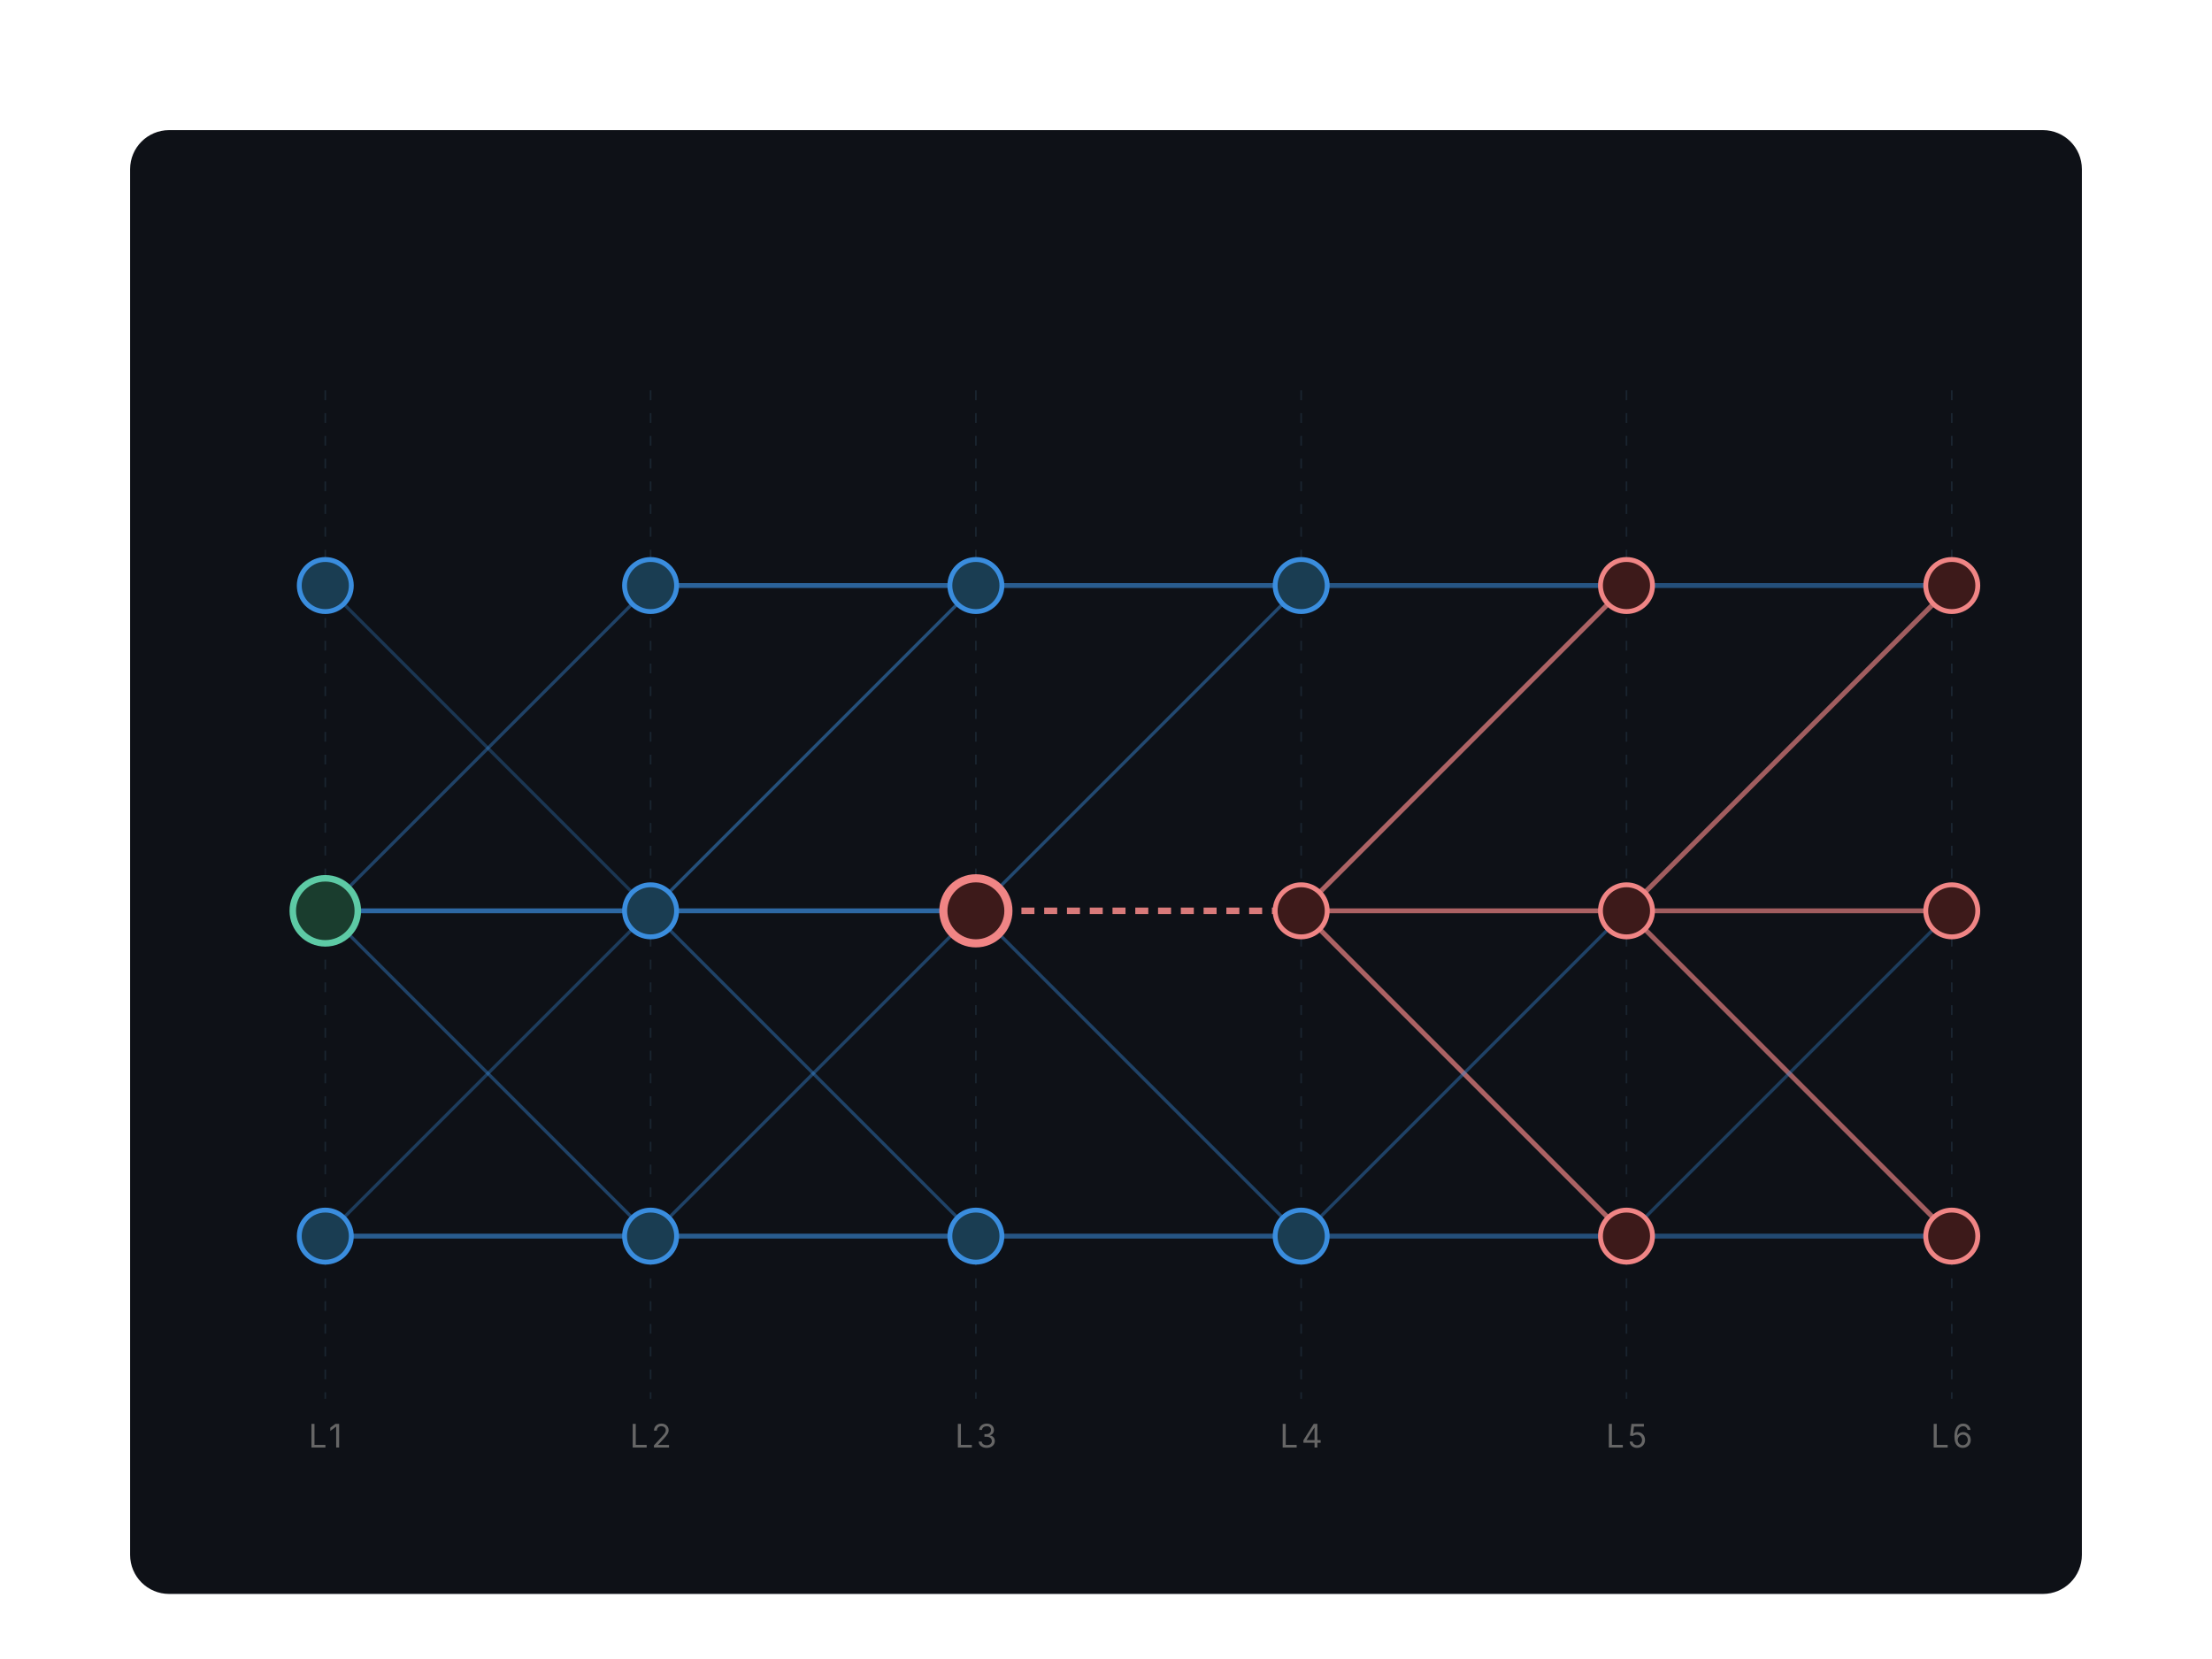
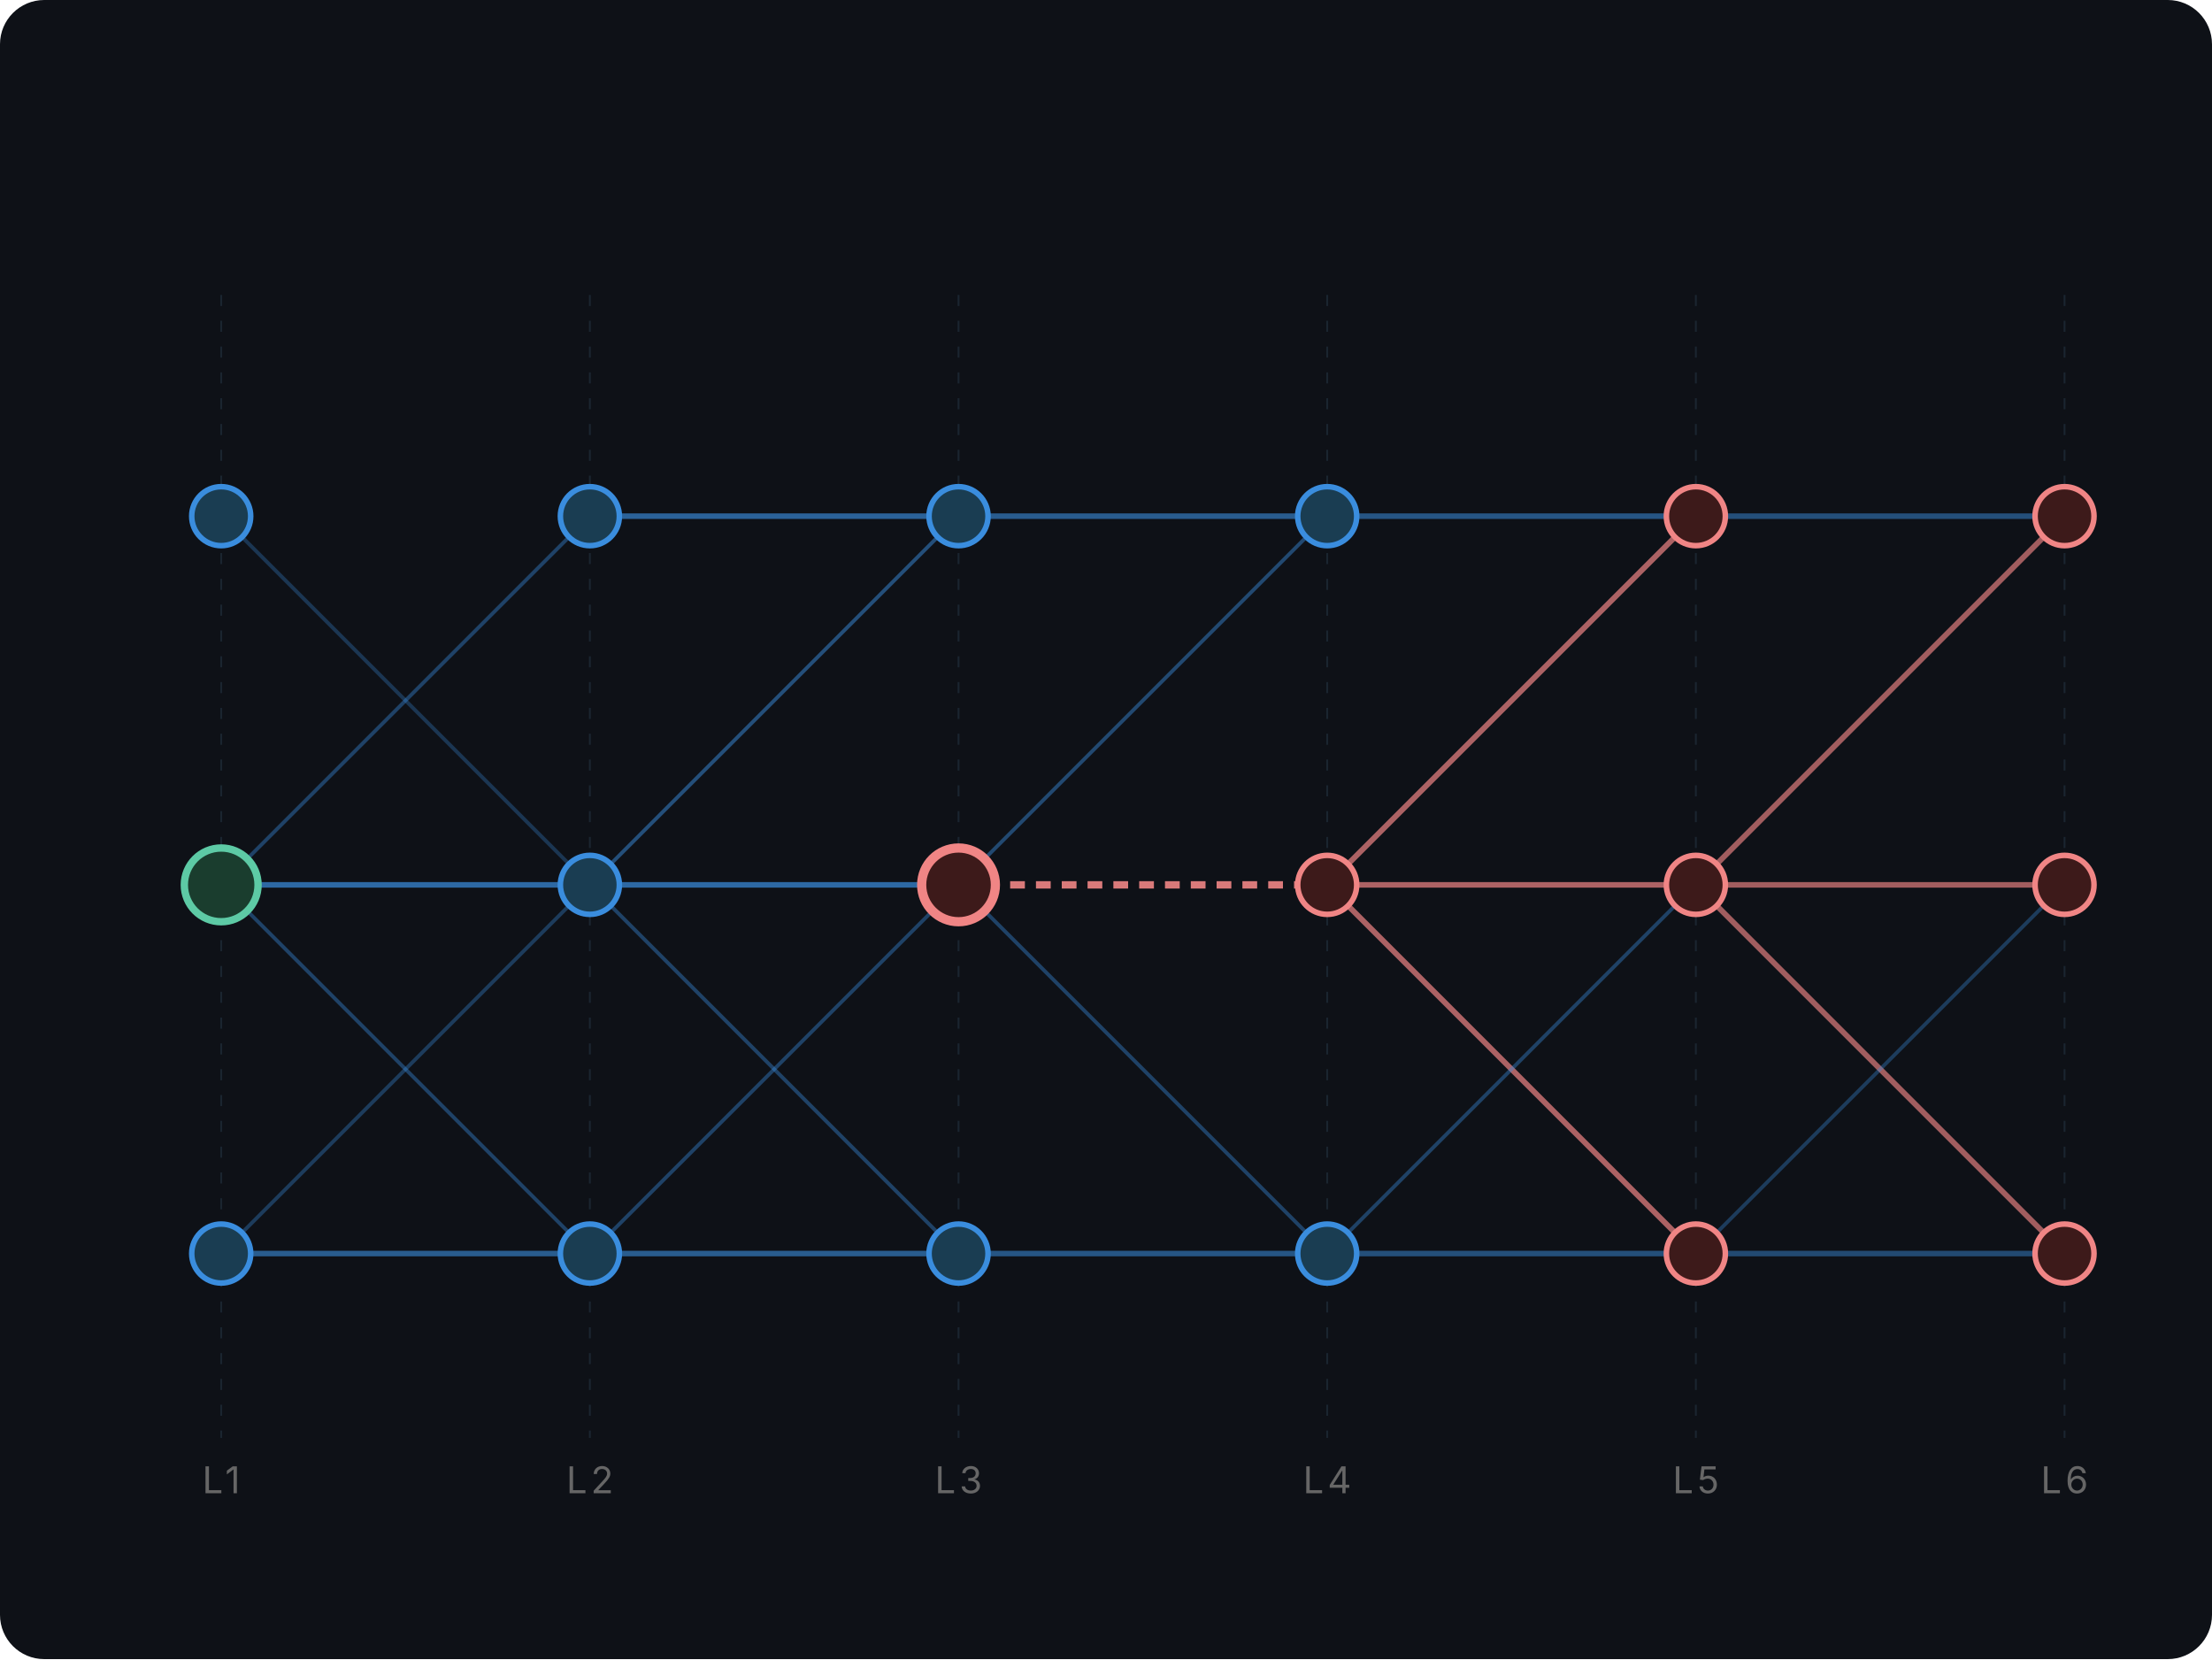
- <svg xmlns="http://www.w3.org/2000/svg" width="100%" viewBox="0 0 680 510" role="img" style="">
+ <svg xmlns="http://www.w3.org/2000/svg" width="100%" viewBox="40 40 600 450" role="img" style="">
  <rect x="40" y="40" width="600" height="450" fill="#0e1117" rx="12" style="fill:rgb(14, 17, 23);stroke:none;color:rgb(255, 255, 255);stroke-width:1px;stroke-linecap:butt;stroke-linejoin:miter;opacity:1;font-family:&quot;Anthropic Sans&quot;, -apple-system, BlinkMacSystemFont, &quot;Segoe UI&quot;, sans-serif;font-size:16px;font-weight:400;text-anchor:start;dominant-baseline:auto" />
  <g style="fill:rgb(0, 0, 0);stroke:none;color:rgb(255, 255, 255);stroke-width:1px;stroke-linecap:butt;stroke-linejoin:miter;opacity:1;font-family:&quot;Anthropic Sans&quot;, -apple-system, BlinkMacSystemFont, &quot;Segoe UI&quot;, sans-serif;font-size:16px;font-weight:400;text-anchor:start;dominant-baseline:auto">
    <line x1="100" y1="120" x2="100" y2="430" stroke="#1a2530" stroke-width="0.5" stroke-dasharray="3,4" style="fill:rgb(0, 0, 0);stroke:rgb(26, 37, 48);color:rgb(255, 255, 255);stroke-width:0.5px;stroke-dasharray:3px, 4px;stroke-linecap:butt;stroke-linejoin:miter;opacity:1;font-family:&quot;Anthropic Sans&quot;, -apple-system, BlinkMacSystemFont, &quot;Segoe UI&quot;, sans-serif;font-size:16px;font-weight:400;text-anchor:start;dominant-baseline:auto" />
    <line x1="200" y1="120" x2="200" y2="430" stroke="#1a2530" stroke-width="0.5" stroke-dasharray="3,4" style="fill:rgb(0, 0, 0);stroke:rgb(26, 37, 48);color:rgb(255, 255, 255);stroke-width:0.5px;stroke-dasharray:3px, 4px;stroke-linecap:butt;stroke-linejoin:miter;opacity:1;font-family:&quot;Anthropic Sans&quot;, -apple-system, BlinkMacSystemFont, &quot;Segoe UI&quot;, sans-serif;font-size:16px;font-weight:400;text-anchor:start;dominant-baseline:auto" />
    <line x1="300" y1="120" x2="300" y2="430" stroke="#1a2530" stroke-width="0.5" stroke-dasharray="3,4" style="fill:rgb(0, 0, 0);stroke:rgb(26, 37, 48);color:rgb(255, 255, 255);stroke-width:0.5px;stroke-dasharray:3px, 4px;stroke-linecap:butt;stroke-linejoin:miter;opacity:1;font-family:&quot;Anthropic Sans&quot;, -apple-system, BlinkMacSystemFont, &quot;Segoe UI&quot;, sans-serif;font-size:16px;font-weight:400;text-anchor:start;dominant-baseline:auto" />
    <line x1="400" y1="120" x2="400" y2="430" stroke="#1a2530" stroke-width="0.5" stroke-dasharray="3,4" style="fill:rgb(0, 0, 0);stroke:rgb(26, 37, 48);color:rgb(255, 255, 255);stroke-width:0.5px;stroke-dasharray:3px, 4px;stroke-linecap:butt;stroke-linejoin:miter;opacity:1;font-family:&quot;Anthropic Sans&quot;, -apple-system, BlinkMacSystemFont, &quot;Segoe UI&quot;, sans-serif;font-size:16px;font-weight:400;text-anchor:start;dominant-baseline:auto" />
    <line x1="500" y1="120" x2="500" y2="430" stroke="#1a2530" stroke-width="0.5" stroke-dasharray="3,4" style="fill:rgb(0, 0, 0);stroke:rgb(26, 37, 48);color:rgb(255, 255, 255);stroke-width:0.5px;stroke-dasharray:3px, 4px;stroke-linecap:butt;stroke-linejoin:miter;opacity:1;font-family:&quot;Anthropic Sans&quot;, -apple-system, BlinkMacSystemFont, &quot;Segoe UI&quot;, sans-serif;font-size:16px;font-weight:400;text-anchor:start;dominant-baseline:auto" />
    <line x1="600" y1="120" x2="600" y2="430" stroke="#1a2530" stroke-width="0.5" stroke-dasharray="3,4" style="fill:rgb(0, 0, 0);stroke:rgb(26, 37, 48);color:rgb(255, 255, 255);stroke-width:0.5px;stroke-dasharray:3px, 4px;stroke-linecap:butt;stroke-linejoin:miter;opacity:1;font-family:&quot;Anthropic Sans&quot;, -apple-system, BlinkMacSystemFont, &quot;Segoe UI&quot;, sans-serif;font-size:16px;font-weight:400;text-anchor:start;dominant-baseline:auto" />
  </g>
  <g style="fill:rgb(0, 0, 0);stroke:none;color:rgb(255, 255, 255);stroke-width:1px;stroke-linecap:butt;stroke-linejoin:miter;opacity:1;font-family:&quot;Anthropic Sans&quot;, -apple-system, BlinkMacSystemFont, &quot;Segoe UI&quot;, sans-serif;font-size:16px;font-weight:400;text-anchor:start;dominant-baseline:auto">
    <line x1="100" y1="280" x2="200" y2="180" stroke="#3a8dde" stroke-width="1" opacity="0.4" style="fill:rgb(0, 0, 0);stroke:rgb(58, 141, 222);color:rgb(255, 255, 255);stroke-width:1px;stroke-linecap:butt;stroke-linejoin:miter;opacity:0.4;font-family:&quot;Anthropic Sans&quot;, -apple-system, BlinkMacSystemFont, &quot;Segoe UI&quot;, sans-serif;font-size:16px;font-weight:400;text-anchor:start;dominant-baseline:auto" />
    <line x1="100" y1="280" x2="200" y2="280" stroke="#3a8dde" stroke-width="1.5" opacity="0.7" style="fill:rgb(0, 0, 0);stroke:rgb(58, 141, 222);color:rgb(255, 255, 255);stroke-width:1.5px;stroke-linecap:butt;stroke-linejoin:miter;opacity:0.7;font-family:&quot;Anthropic Sans&quot;, -apple-system, BlinkMacSystemFont, &quot;Segoe UI&quot;, sans-serif;font-size:16px;font-weight:400;text-anchor:start;dominant-baseline:auto" />
    <line x1="100" y1="280" x2="200" y2="380" stroke="#3a8dde" stroke-width="1" opacity="0.4" style="fill:rgb(0, 0, 0);stroke:rgb(58, 141, 222);color:rgb(255, 255, 255);stroke-width:1px;stroke-linecap:butt;stroke-linejoin:miter;opacity:0.4;font-family:&quot;Anthropic Sans&quot;, -apple-system, BlinkMacSystemFont, &quot;Segoe UI&quot;, sans-serif;font-size:16px;font-weight:400;text-anchor:start;dominant-baseline:auto" />
    <line x1="100" y1="380" x2="200" y2="280" stroke="#3a8dde" stroke-width="1" opacity="0.35" style="fill:rgb(0, 0, 0);stroke:rgb(58, 141, 222);color:rgb(255, 255, 255);stroke-width:1px;stroke-linecap:butt;stroke-linejoin:miter;opacity:0.35;font-family:&quot;Anthropic Sans&quot;, -apple-system, BlinkMacSystemFont, &quot;Segoe UI&quot;, sans-serif;font-size:16px;font-weight:400;text-anchor:start;dominant-baseline:auto" />
    <line x1="100" y1="380" x2="200" y2="380" stroke="#3a8dde" stroke-width="1.5" opacity="0.6" style="fill:rgb(0, 0, 0);stroke:rgb(58, 141, 222);color:rgb(255, 255, 255);stroke-width:1.5px;stroke-linecap:butt;stroke-linejoin:miter;opacity:0.6;font-family:&quot;Anthropic Sans&quot;, -apple-system, BlinkMacSystemFont, &quot;Segoe UI&quot;, sans-serif;font-size:16px;font-weight:400;text-anchor:start;dominant-baseline:auto" />
    <line x1="100" y1="180" x2="200" y2="280" stroke="#3a8dde" stroke-width="1" opacity="0.3" style="fill:rgb(0, 0, 0);stroke:rgb(58, 141, 222);color:rgb(255, 255, 255);stroke-width:1px;stroke-linecap:butt;stroke-linejoin:miter;opacity:0.3;font-family:&quot;Anthropic Sans&quot;, -apple-system, BlinkMacSystemFont, &quot;Segoe UI&quot;, sans-serif;font-size:16px;font-weight:400;text-anchor:start;dominant-baseline:auto" />
    <line x1="200" y1="180" x2="300" y2="180" stroke="#3a8dde" stroke-width="1.5" opacity="0.65" style="fill:rgb(0, 0, 0);stroke:rgb(58, 141, 222);color:rgb(255, 255, 255);stroke-width:1.5px;stroke-linecap:butt;stroke-linejoin:miter;opacity:0.65;font-family:&quot;Anthropic Sans&quot;, -apple-system, BlinkMacSystemFont, &quot;Segoe UI&quot;, sans-serif;font-size:16px;font-weight:400;text-anchor:start;dominant-baseline:auto" />
    <line x1="200" y1="280" x2="300" y2="180" stroke="#3a8dde" stroke-width="1" opacity="0.5" style="fill:rgb(0, 0, 0);stroke:rgb(58, 141, 222);color:rgb(255, 255, 255);stroke-width:1px;stroke-linecap:butt;stroke-linejoin:miter;opacity:0.5;font-family:&quot;Anthropic Sans&quot;, -apple-system, BlinkMacSystemFont, &quot;Segoe UI&quot;, sans-serif;font-size:16px;font-weight:400;text-anchor:start;dominant-baseline:auto" />
    <line x1="200" y1="280" x2="300" y2="280" stroke="#3a8dde" stroke-width="1.5" opacity="0.7" style="fill:rgb(0, 0, 0);stroke:rgb(58, 141, 222);color:rgb(255, 255, 255);stroke-width:1.5px;stroke-linecap:butt;stroke-linejoin:miter;opacity:0.7;font-family:&quot;Anthropic Sans&quot;, -apple-system, BlinkMacSystemFont, &quot;Segoe UI&quot;, sans-serif;font-size:16px;font-weight:400;text-anchor:start;dominant-baseline:auto" />
    <line x1="200" y1="280" x2="300" y2="380" stroke="#3a8dde" stroke-width="1" opacity="0.4" style="fill:rgb(0, 0, 0);stroke:rgb(58, 141, 222);color:rgb(255, 255, 255);stroke-width:1px;stroke-linecap:butt;stroke-linejoin:miter;opacity:0.4;font-family:&quot;Anthropic Sans&quot;, -apple-system, BlinkMacSystemFont, &quot;Segoe UI&quot;, sans-serif;font-size:16px;font-weight:400;text-anchor:start;dominant-baseline:auto" />
    <line x1="200" y1="380" x2="300" y2="280" stroke="#3a8dde" stroke-width="1" opacity="0.4" style="fill:rgb(0, 0, 0);stroke:rgb(58, 141, 222);color:rgb(255, 255, 255);stroke-width:1px;stroke-linecap:butt;stroke-linejoin:miter;opacity:0.4;font-family:&quot;Anthropic Sans&quot;, -apple-system, BlinkMacSystemFont, &quot;Segoe UI&quot;, sans-serif;font-size:16px;font-weight:400;text-anchor:start;dominant-baseline:auto" />
    <line x1="200" y1="380" x2="300" y2="380" stroke="#3a8dde" stroke-width="1.5" opacity="0.6" style="fill:rgb(0, 0, 0);stroke:rgb(58, 141, 222);color:rgb(255, 255, 255);stroke-width:1.5px;stroke-linecap:butt;stroke-linejoin:miter;opacity:0.6;font-family:&quot;Anthropic Sans&quot;, -apple-system, BlinkMacSystemFont, &quot;Segoe UI&quot;, sans-serif;font-size:16px;font-weight:400;text-anchor:start;dominant-baseline:auto" />
    <line x1="300" y1="180" x2="400" y2="180" stroke="#3a8dde" stroke-width="1.5" opacity="0.6" style="fill:rgb(0, 0, 0);stroke:rgb(58, 141, 222);color:rgb(255, 255, 255);stroke-width:1.5px;stroke-linecap:butt;stroke-linejoin:miter;opacity:0.6;font-family:&quot;Anthropic Sans&quot;, -apple-system, BlinkMacSystemFont, &quot;Segoe UI&quot;, sans-serif;font-size:16px;font-weight:400;text-anchor:start;dominant-baseline:auto" />
    <line x1="300" y1="280" x2="400" y2="180" stroke="#3a8dde" stroke-width="1" opacity="0.45" style="fill:rgb(0, 0, 0);stroke:rgb(58, 141, 222);color:rgb(255, 255, 255);stroke-width:1px;stroke-linecap:butt;stroke-linejoin:miter;opacity:0.45;font-family:&quot;Anthropic Sans&quot;, -apple-system, BlinkMacSystemFont, &quot;Segoe UI&quot;, sans-serif;font-size:16px;font-weight:400;text-anchor:start;dominant-baseline:auto" />
    <line x1="300" y1="280" x2="400" y2="280" stroke="#f08585" stroke-width="2" stroke-dasharray="4,3" opacity="0.9" style="fill:rgb(0, 0, 0);stroke:rgb(240, 133, 133);color:rgb(255, 255, 255);stroke-width:2px;stroke-dasharray:4px, 3px;stroke-linecap:butt;stroke-linejoin:miter;opacity:0.9;font-family:&quot;Anthropic Sans&quot;, -apple-system, BlinkMacSystemFont, &quot;Segoe UI&quot;, sans-serif;font-size:16px;font-weight:400;text-anchor:start;dominant-baseline:auto" />
    <line x1="300" y1="280" x2="400" y2="380" stroke="#3a8dde" stroke-width="1" opacity="0.4" style="fill:rgb(0, 0, 0);stroke:rgb(58, 141, 222);color:rgb(255, 255, 255);stroke-width:1px;stroke-linecap:butt;stroke-linejoin:miter;opacity:0.4;font-family:&quot;Anthropic Sans&quot;, -apple-system, BlinkMacSystemFont, &quot;Segoe UI&quot;, sans-serif;font-size:16px;font-weight:400;text-anchor:start;dominant-baseline:auto" />
    <line x1="300" y1="380" x2="400" y2="380" stroke="#3a8dde" stroke-width="1.5" opacity="0.55" style="fill:rgb(0, 0, 0);stroke:rgb(58, 141, 222);color:rgb(255, 255, 255);stroke-width:1.5px;stroke-linecap:butt;stroke-linejoin:miter;opacity:0.55;font-family:&quot;Anthropic Sans&quot;, -apple-system, BlinkMacSystemFont, &quot;Segoe UI&quot;, sans-serif;font-size:16px;font-weight:400;text-anchor:start;dominant-baseline:auto" />
    <line x1="400" y1="180" x2="500" y2="180" stroke="#3a8dde" stroke-width="1.5" opacity="0.55" style="fill:rgb(0, 0, 0);stroke:rgb(58, 141, 222);color:rgb(255, 255, 255);stroke-width:1.5px;stroke-linecap:butt;stroke-linejoin:miter;opacity:0.55;font-family:&quot;Anthropic Sans&quot;, -apple-system, BlinkMacSystemFont, &quot;Segoe UI&quot;, sans-serif;font-size:16px;font-weight:400;text-anchor:start;dominant-baseline:auto" />
    <line x1="400" y1="280" x2="500" y2="180" stroke="#f08585" stroke-width="1.5" opacity="0.7" style="fill:rgb(0, 0, 0);stroke:rgb(240, 133, 133);color:rgb(255, 255, 255);stroke-width:1.5px;stroke-linecap:butt;stroke-linejoin:miter;opacity:0.7;font-family:&quot;Anthropic Sans&quot;, -apple-system, BlinkMacSystemFont, &quot;Segoe UI&quot;, sans-serif;font-size:16px;font-weight:400;text-anchor:start;dominant-baseline:auto" />
    <line x1="400" y1="280" x2="500" y2="280" stroke="#f08585" stroke-width="1.5" opacity="0.7" style="fill:rgb(0, 0, 0);stroke:rgb(240, 133, 133);color:rgb(255, 255, 255);stroke-width:1.5px;stroke-linecap:butt;stroke-linejoin:miter;opacity:0.7;font-family:&quot;Anthropic Sans&quot;, -apple-system, BlinkMacSystemFont, &quot;Segoe UI&quot;, sans-serif;font-size:16px;font-weight:400;text-anchor:start;dominant-baseline:auto" />
    <line x1="400" y1="280" x2="500" y2="380" stroke="#f08585" stroke-width="1.5" opacity="0.7" style="fill:rgb(0, 0, 0);stroke:rgb(240, 133, 133);color:rgb(255, 255, 255);stroke-width:1.5px;stroke-linecap:butt;stroke-linejoin:miter;opacity:0.7;font-family:&quot;Anthropic Sans&quot;, -apple-system, BlinkMacSystemFont, &quot;Segoe UI&quot;, sans-serif;font-size:16px;font-weight:400;text-anchor:start;dominant-baseline:auto" />
    <line x1="400" y1="380" x2="500" y2="280" stroke="#3a8dde" stroke-width="1" opacity="0.4" style="fill:rgb(0, 0, 0);stroke:rgb(58, 141, 222);color:rgb(255, 255, 255);stroke-width:1px;stroke-linecap:butt;stroke-linejoin:miter;opacity:0.4;font-family:&quot;Anthropic Sans&quot;, -apple-system, BlinkMacSystemFont, &quot;Segoe UI&quot;, sans-serif;font-size:16px;font-weight:400;text-anchor:start;dominant-baseline:auto" />
    <line x1="400" y1="380" x2="500" y2="380" stroke="#3a8dde" stroke-width="1.5" opacity="0.5" style="fill:rgb(0, 0, 0);stroke:rgb(58, 141, 222);color:rgb(255, 255, 255);stroke-width:1.5px;stroke-linecap:butt;stroke-linejoin:miter;opacity:0.5;font-family:&quot;Anthropic Sans&quot;, -apple-system, BlinkMacSystemFont, &quot;Segoe UI&quot;, sans-serif;font-size:16px;font-weight:400;text-anchor:start;dominant-baseline:auto" />
    <line x1="500" y1="180" x2="600" y2="180" stroke="#3a8dde" stroke-width="1.5" opacity="0.5" style="fill:rgb(0, 0, 0);stroke:rgb(58, 141, 222);color:rgb(255, 255, 255);stroke-width:1.5px;stroke-linecap:butt;stroke-linejoin:miter;opacity:0.5;font-family:&quot;Anthropic Sans&quot;, -apple-system, BlinkMacSystemFont, &quot;Segoe UI&quot;, sans-serif;font-size:16px;font-weight:400;text-anchor:start;dominant-baseline:auto" />
    <line x1="500" y1="280" x2="600" y2="180" stroke="#f08585" stroke-width="1.5" opacity="0.65" style="fill:rgb(0, 0, 0);stroke:rgb(240, 133, 133);color:rgb(255, 255, 255);stroke-width:1.5px;stroke-linecap:butt;stroke-linejoin:miter;opacity:0.65;font-family:&quot;Anthropic Sans&quot;, -apple-system, BlinkMacSystemFont, &quot;Segoe UI&quot;, sans-serif;font-size:16px;font-weight:400;text-anchor:start;dominant-baseline:auto" />
    <line x1="500" y1="280" x2="600" y2="280" stroke="#f08585" stroke-width="1.5" opacity="0.65" style="fill:rgb(0, 0, 0);stroke:rgb(240, 133, 133);color:rgb(255, 255, 255);stroke-width:1.5px;stroke-linecap:butt;stroke-linejoin:miter;opacity:0.65;font-family:&quot;Anthropic Sans&quot;, -apple-system, BlinkMacSystemFont, &quot;Segoe UI&quot;, sans-serif;font-size:16px;font-weight:400;text-anchor:start;dominant-baseline:auto" />
    <line x1="500" y1="280" x2="600" y2="380" stroke="#f08585" stroke-width="1.5" opacity="0.65" style="fill:rgb(0, 0, 0);stroke:rgb(240, 133, 133);color:rgb(255, 255, 255);stroke-width:1.5px;stroke-linecap:butt;stroke-linejoin:miter;opacity:0.65;font-family:&quot;Anthropic Sans&quot;, -apple-system, BlinkMacSystemFont, &quot;Segoe UI&quot;, sans-serif;font-size:16px;font-weight:400;text-anchor:start;dominant-baseline:auto" />
    <line x1="500" y1="380" x2="600" y2="280" stroke="#3a8dde" stroke-width="1" opacity="0.35" style="fill:rgb(0, 0, 0);stroke:rgb(58, 141, 222);color:rgb(255, 255, 255);stroke-width:1px;stroke-linecap:butt;stroke-linejoin:miter;opacity:0.35;font-family:&quot;Anthropic Sans&quot;, -apple-system, BlinkMacSystemFont, &quot;Segoe UI&quot;, sans-serif;font-size:16px;font-weight:400;text-anchor:start;dominant-baseline:auto" />
    <line x1="500" y1="380" x2="600" y2="380" stroke="#3a8dde" stroke-width="1.5" opacity="0.45" style="fill:rgb(0, 0, 0);stroke:rgb(58, 141, 222);color:rgb(255, 255, 255);stroke-width:1.5px;stroke-linecap:butt;stroke-linejoin:miter;opacity:0.45;font-family:&quot;Anthropic Sans&quot;, -apple-system, BlinkMacSystemFont, &quot;Segoe UI&quot;, sans-serif;font-size:16px;font-weight:400;text-anchor:start;dominant-baseline:auto" />
  </g>
  <g style="fill:rgb(0, 0, 0);stroke:none;color:rgb(255, 255, 255);stroke-width:1px;stroke-linecap:butt;stroke-linejoin:miter;opacity:1;font-family:&quot;Anthropic Sans&quot;, -apple-system, BlinkMacSystemFont, &quot;Segoe UI&quot;, sans-serif;font-size:16px;font-weight:400;text-anchor:start;dominant-baseline:auto">
    <circle cx="100" cy="180" r="8" fill="#1a3d52" stroke="#3a8dde" stroke-width="1.5" style="fill:rgb(26, 61, 82);stroke:rgb(58, 141, 222);color:rgb(255, 255, 255);stroke-width:1.5px;stroke-linecap:butt;stroke-linejoin:miter;opacity:1;font-family:&quot;Anthropic Sans&quot;, -apple-system, BlinkMacSystemFont, &quot;Segoe UI&quot;, sans-serif;font-size:16px;font-weight:400;text-anchor:start;dominant-baseline:auto" />
    <circle cx="100" cy="280" r="10" fill="#1a3d2e" stroke="#5dcaa5" stroke-width="2" style="fill:rgb(26, 61, 46);stroke:rgb(93, 202, 165);color:rgb(255, 255, 255);stroke-width:2px;stroke-linecap:butt;stroke-linejoin:miter;opacity:1;font-family:&quot;Anthropic Sans&quot;, -apple-system, BlinkMacSystemFont, &quot;Segoe UI&quot;, sans-serif;font-size:16px;font-weight:400;text-anchor:start;dominant-baseline:auto" />
    <circle cx="100" cy="380" r="8" fill="#1a3d52" stroke="#3a8dde" stroke-width="1.5" style="fill:rgb(26, 61, 82);stroke:rgb(58, 141, 222);color:rgb(255, 255, 255);stroke-width:1.5px;stroke-linecap:butt;stroke-linejoin:miter;opacity:1;font-family:&quot;Anthropic Sans&quot;, -apple-system, BlinkMacSystemFont, &quot;Segoe UI&quot;, sans-serif;font-size:16px;font-weight:400;text-anchor:start;dominant-baseline:auto" />
    <circle cx="200" cy="180" r="8" fill="#1a3d52" stroke="#3a8dde" stroke-width="1.5" style="fill:rgb(26, 61, 82);stroke:rgb(58, 141, 222);color:rgb(255, 255, 255);stroke-width:1.5px;stroke-linecap:butt;stroke-linejoin:miter;opacity:1;font-family:&quot;Anthropic Sans&quot;, -apple-system, BlinkMacSystemFont, &quot;Segoe UI&quot;, sans-serif;font-size:16px;font-weight:400;text-anchor:start;dominant-baseline:auto" />
    <circle cx="200" cy="280" r="8" fill="#1a3d52" stroke="#3a8dde" stroke-width="1.5" style="fill:rgb(26, 61, 82);stroke:rgb(58, 141, 222);color:rgb(255, 255, 255);stroke-width:1.5px;stroke-linecap:butt;stroke-linejoin:miter;opacity:1;font-family:&quot;Anthropic Sans&quot;, -apple-system, BlinkMacSystemFont, &quot;Segoe UI&quot;, sans-serif;font-size:16px;font-weight:400;text-anchor:start;dominant-baseline:auto" />
    <circle cx="200" cy="380" r="8" fill="#1a3d52" stroke="#3a8dde" stroke-width="1.5" style="fill:rgb(26, 61, 82);stroke:rgb(58, 141, 222);color:rgb(255, 255, 255);stroke-width:1.5px;stroke-linecap:butt;stroke-linejoin:miter;opacity:1;font-family:&quot;Anthropic Sans&quot;, -apple-system, BlinkMacSystemFont, &quot;Segoe UI&quot;, sans-serif;font-size:16px;font-weight:400;text-anchor:start;dominant-baseline:auto" />
    <circle cx="300" cy="180" r="8" fill="#1a3d52" stroke="#3a8dde" stroke-width="1.5" style="fill:rgb(26, 61, 82);stroke:rgb(58, 141, 222);color:rgb(255, 255, 255);stroke-width:1.5px;stroke-linecap:butt;stroke-linejoin:miter;opacity:1;font-family:&quot;Anthropic Sans&quot;, -apple-system, BlinkMacSystemFont, &quot;Segoe UI&quot;, sans-serif;font-size:16px;font-weight:400;text-anchor:start;dominant-baseline:auto" />
    <circle cx="300" cy="280" r="10" fill="#3d1a1a" stroke="#f08585" stroke-width="2.5" style="fill:rgb(61, 26, 26);stroke:rgb(240, 133, 133);color:rgb(255, 255, 255);stroke-width:2.5px;stroke-linecap:butt;stroke-linejoin:miter;opacity:1;font-family:&quot;Anthropic Sans&quot;, -apple-system, BlinkMacSystemFont, &quot;Segoe UI&quot;, sans-serif;font-size:16px;font-weight:400;text-anchor:start;dominant-baseline:auto" />
    <circle cx="300" cy="380" r="8" fill="#1a3d52" stroke="#3a8dde" stroke-width="1.5" style="fill:rgb(26, 61, 82);stroke:rgb(58, 141, 222);color:rgb(255, 255, 255);stroke-width:1.5px;stroke-linecap:butt;stroke-linejoin:miter;opacity:1;font-family:&quot;Anthropic Sans&quot;, -apple-system, BlinkMacSystemFont, &quot;Segoe UI&quot;, sans-serif;font-size:16px;font-weight:400;text-anchor:start;dominant-baseline:auto" />
    <circle cx="400" cy="180" r="8" fill="#1a3d52" stroke="#3a8dde" stroke-width="1.5" style="fill:rgb(26, 61, 82);stroke:rgb(58, 141, 222);color:rgb(255, 255, 255);stroke-width:1.5px;stroke-linecap:butt;stroke-linejoin:miter;opacity:1;font-family:&quot;Anthropic Sans&quot;, -apple-system, BlinkMacSystemFont, &quot;Segoe UI&quot;, sans-serif;font-size:16px;font-weight:400;text-anchor:start;dominant-baseline:auto" />
    <circle cx="400" cy="280" r="8" fill="#3d1a1a" stroke="#f08585" stroke-width="1.5" style="fill:rgb(61, 26, 26);stroke:rgb(240, 133, 133);color:rgb(255, 255, 255);stroke-width:1.5px;stroke-linecap:butt;stroke-linejoin:miter;opacity:1;font-family:&quot;Anthropic Sans&quot;, -apple-system, BlinkMacSystemFont, &quot;Segoe UI&quot;, sans-serif;font-size:16px;font-weight:400;text-anchor:start;dominant-baseline:auto" />
    <circle cx="400" cy="380" r="8" fill="#1a3d52" stroke="#3a8dde" stroke-width="1.5" style="fill:rgb(26, 61, 82);stroke:rgb(58, 141, 222);color:rgb(255, 255, 255);stroke-width:1.5px;stroke-linecap:butt;stroke-linejoin:miter;opacity:1;font-family:&quot;Anthropic Sans&quot;, -apple-system, BlinkMacSystemFont, &quot;Segoe UI&quot;, sans-serif;font-size:16px;font-weight:400;text-anchor:start;dominant-baseline:auto" />
    <circle cx="500" cy="180" r="8" fill="#3d1a1a" stroke="#f08585" stroke-width="1.5" style="fill:rgb(61, 26, 26);stroke:rgb(240, 133, 133);color:rgb(255, 255, 255);stroke-width:1.5px;stroke-linecap:butt;stroke-linejoin:miter;opacity:1;font-family:&quot;Anthropic Sans&quot;, -apple-system, BlinkMacSystemFont, &quot;Segoe UI&quot;, sans-serif;font-size:16px;font-weight:400;text-anchor:start;dominant-baseline:auto" />
    <circle cx="500" cy="280" r="8" fill="#3d1a1a" stroke="#f08585" stroke-width="1.5" style="fill:rgb(61, 26, 26);stroke:rgb(240, 133, 133);color:rgb(255, 255, 255);stroke-width:1.5px;stroke-linecap:butt;stroke-linejoin:miter;opacity:1;font-family:&quot;Anthropic Sans&quot;, -apple-system, BlinkMacSystemFont, &quot;Segoe UI&quot;, sans-serif;font-size:16px;font-weight:400;text-anchor:start;dominant-baseline:auto" />
    <circle cx="500" cy="380" r="8" fill="#3d1a1a" stroke="#f08585" stroke-width="1.5" style="fill:rgb(61, 26, 26);stroke:rgb(240, 133, 133);color:rgb(255, 255, 255);stroke-width:1.5px;stroke-linecap:butt;stroke-linejoin:miter;opacity:1;font-family:&quot;Anthropic Sans&quot;, -apple-system, BlinkMacSystemFont, &quot;Segoe UI&quot;, sans-serif;font-size:16px;font-weight:400;text-anchor:start;dominant-baseline:auto" />
    <circle cx="600" cy="180" r="8" fill="#3d1a1a" stroke="#f08585" stroke-width="1.5" style="fill:rgb(61, 26, 26);stroke:rgb(240, 133, 133);color:rgb(255, 255, 255);stroke-width:1.5px;stroke-linecap:butt;stroke-linejoin:miter;opacity:1;font-family:&quot;Anthropic Sans&quot;, -apple-system, BlinkMacSystemFont, &quot;Segoe UI&quot;, sans-serif;font-size:16px;font-weight:400;text-anchor:start;dominant-baseline:auto" />
    <circle cx="600" cy="280" r="8" fill="#3d1a1a" stroke="#f08585" stroke-width="1.5" style="fill:rgb(61, 26, 26);stroke:rgb(240, 133, 133);color:rgb(255, 255, 255);stroke-width:1.5px;stroke-linecap:butt;stroke-linejoin:miter;opacity:1;font-family:&quot;Anthropic Sans&quot;, -apple-system, BlinkMacSystemFont, &quot;Segoe UI&quot;, sans-serif;font-size:16px;font-weight:400;text-anchor:start;dominant-baseline:auto" />
    <circle cx="600" cy="380" r="8" fill="#3d1a1a" stroke="#f08585" stroke-width="1.5" style="fill:rgb(61, 26, 26);stroke:rgb(240, 133, 133);color:rgb(255, 255, 255);stroke-width:1.5px;stroke-linecap:butt;stroke-linejoin:miter;opacity:1;font-family:&quot;Anthropic Sans&quot;, -apple-system, BlinkMacSystemFont, &quot;Segoe UI&quot;, sans-serif;font-size:16px;font-weight:400;text-anchor:start;dominant-baseline:auto" />
  </g>
  <text x="100" y="445" text-anchor="middle" font-family="-apple-system, sans-serif" font-size="10" fill="#666" letter-spacing="1" style="fill:rgb(102, 102, 102);stroke:none;color:rgb(255, 255, 255);stroke-width:1px;stroke-linecap:butt;stroke-linejoin:miter;opacity:1;font-family:-apple-system, sans-serif;font-size:10px;font-weight:400;text-anchor:middle;dominant-baseline:auto">L1</text>
  <text x="200" y="445" text-anchor="middle" font-family="-apple-system, sans-serif" font-size="10" fill="#666" letter-spacing="1" style="fill:rgb(102, 102, 102);stroke:none;color:rgb(255, 255, 255);stroke-width:1px;stroke-linecap:butt;stroke-linejoin:miter;opacity:1;font-family:-apple-system, sans-serif;font-size:10px;font-weight:400;text-anchor:middle;dominant-baseline:auto">L2</text>
  <text x="300" y="445" text-anchor="middle" font-family="-apple-system, sans-serif" font-size="10" fill="#666" letter-spacing="1" style="fill:rgb(102, 102, 102);stroke:none;color:rgb(255, 255, 255);stroke-width:1px;stroke-linecap:butt;stroke-linejoin:miter;opacity:1;font-family:-apple-system, sans-serif;font-size:10px;font-weight:400;text-anchor:middle;dominant-baseline:auto">L3</text>
  <text x="400" y="445" text-anchor="middle" font-family="-apple-system, sans-serif" font-size="10" fill="#666" letter-spacing="1" style="fill:rgb(102, 102, 102);stroke:none;color:rgb(255, 255, 255);stroke-width:1px;stroke-linecap:butt;stroke-linejoin:miter;opacity:1;font-family:-apple-system, sans-serif;font-size:10px;font-weight:400;text-anchor:middle;dominant-baseline:auto">L4</text>
  <text x="500" y="445" text-anchor="middle" font-family="-apple-system, sans-serif" font-size="10" fill="#666" letter-spacing="1" style="fill:rgb(102, 102, 102);stroke:none;color:rgb(255, 255, 255);stroke-width:1px;stroke-linecap:butt;stroke-linejoin:miter;opacity:1;font-family:-apple-system, sans-serif;font-size:10px;font-weight:400;text-anchor:middle;dominant-baseline:auto">L5</text>
  <text x="600" y="445" text-anchor="middle" font-family="-apple-system, sans-serif" font-size="10" fill="#666" letter-spacing="1" style="fill:rgb(102, 102, 102);stroke:none;color:rgb(255, 255, 255);stroke-width:1px;stroke-linecap:butt;stroke-linejoin:miter;opacity:1;font-family:-apple-system, sans-serif;font-size:10px;font-weight:400;text-anchor:middle;dominant-baseline:auto">L6</text>
</svg>
